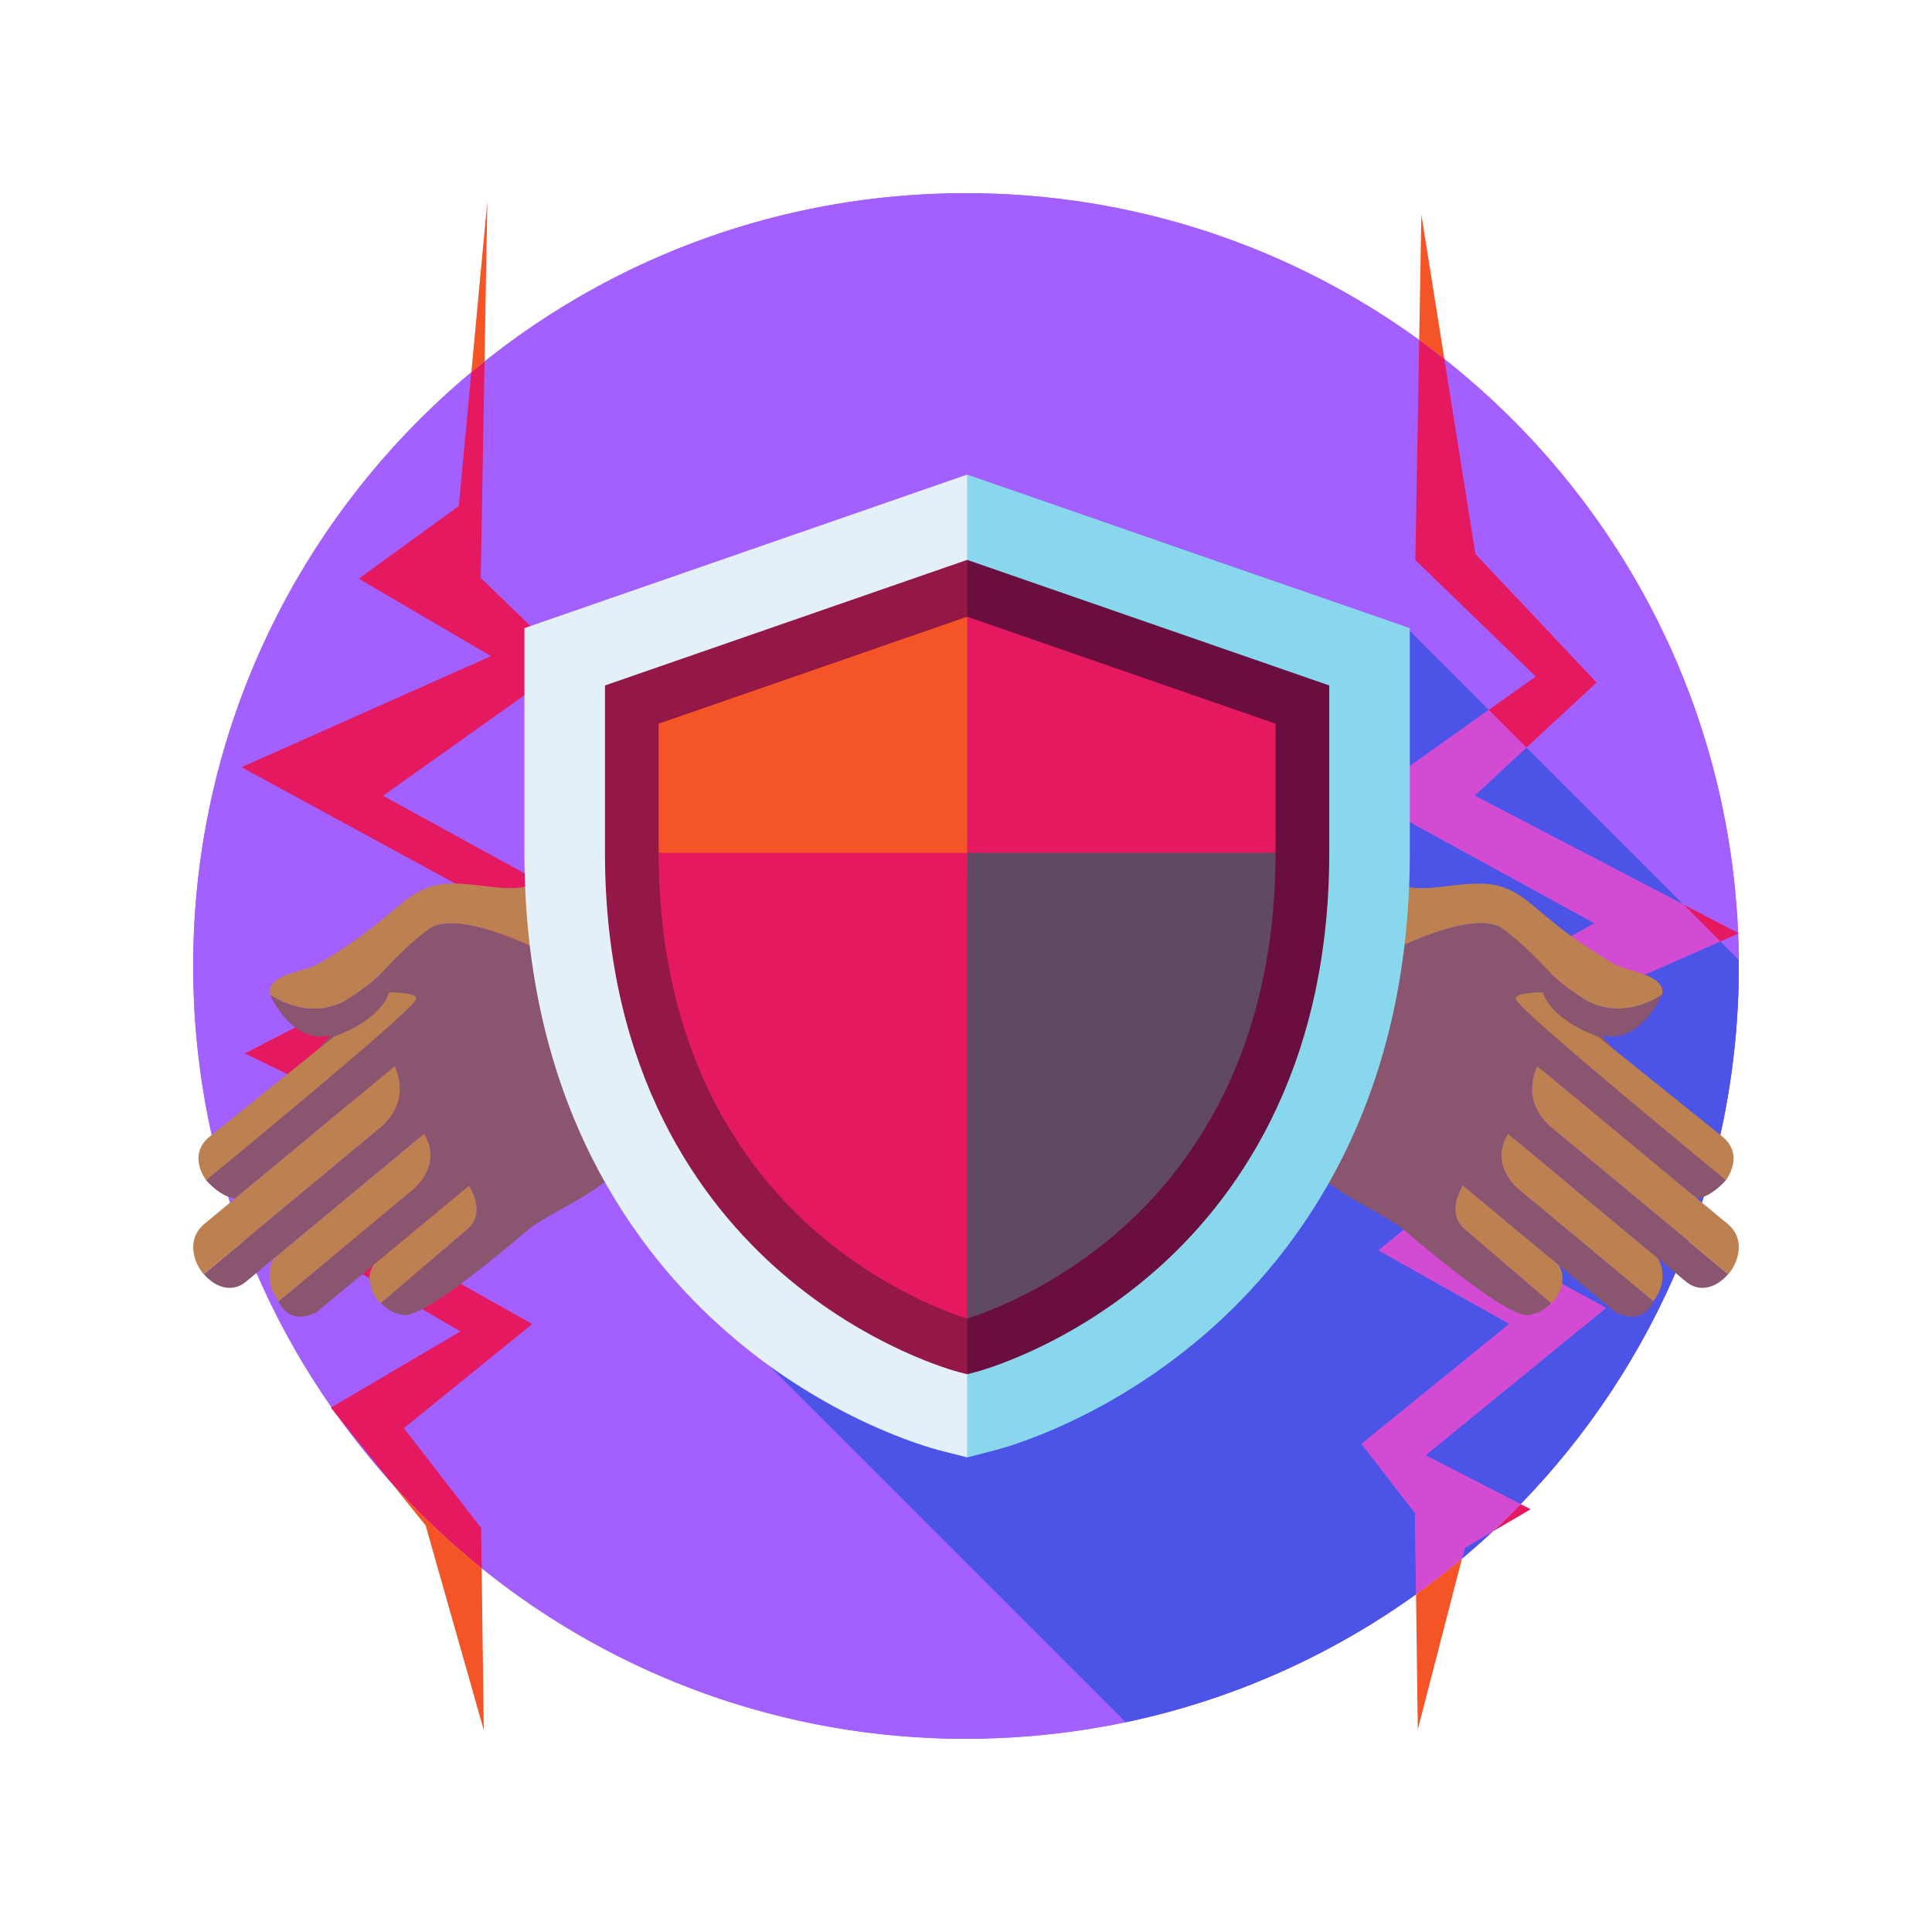
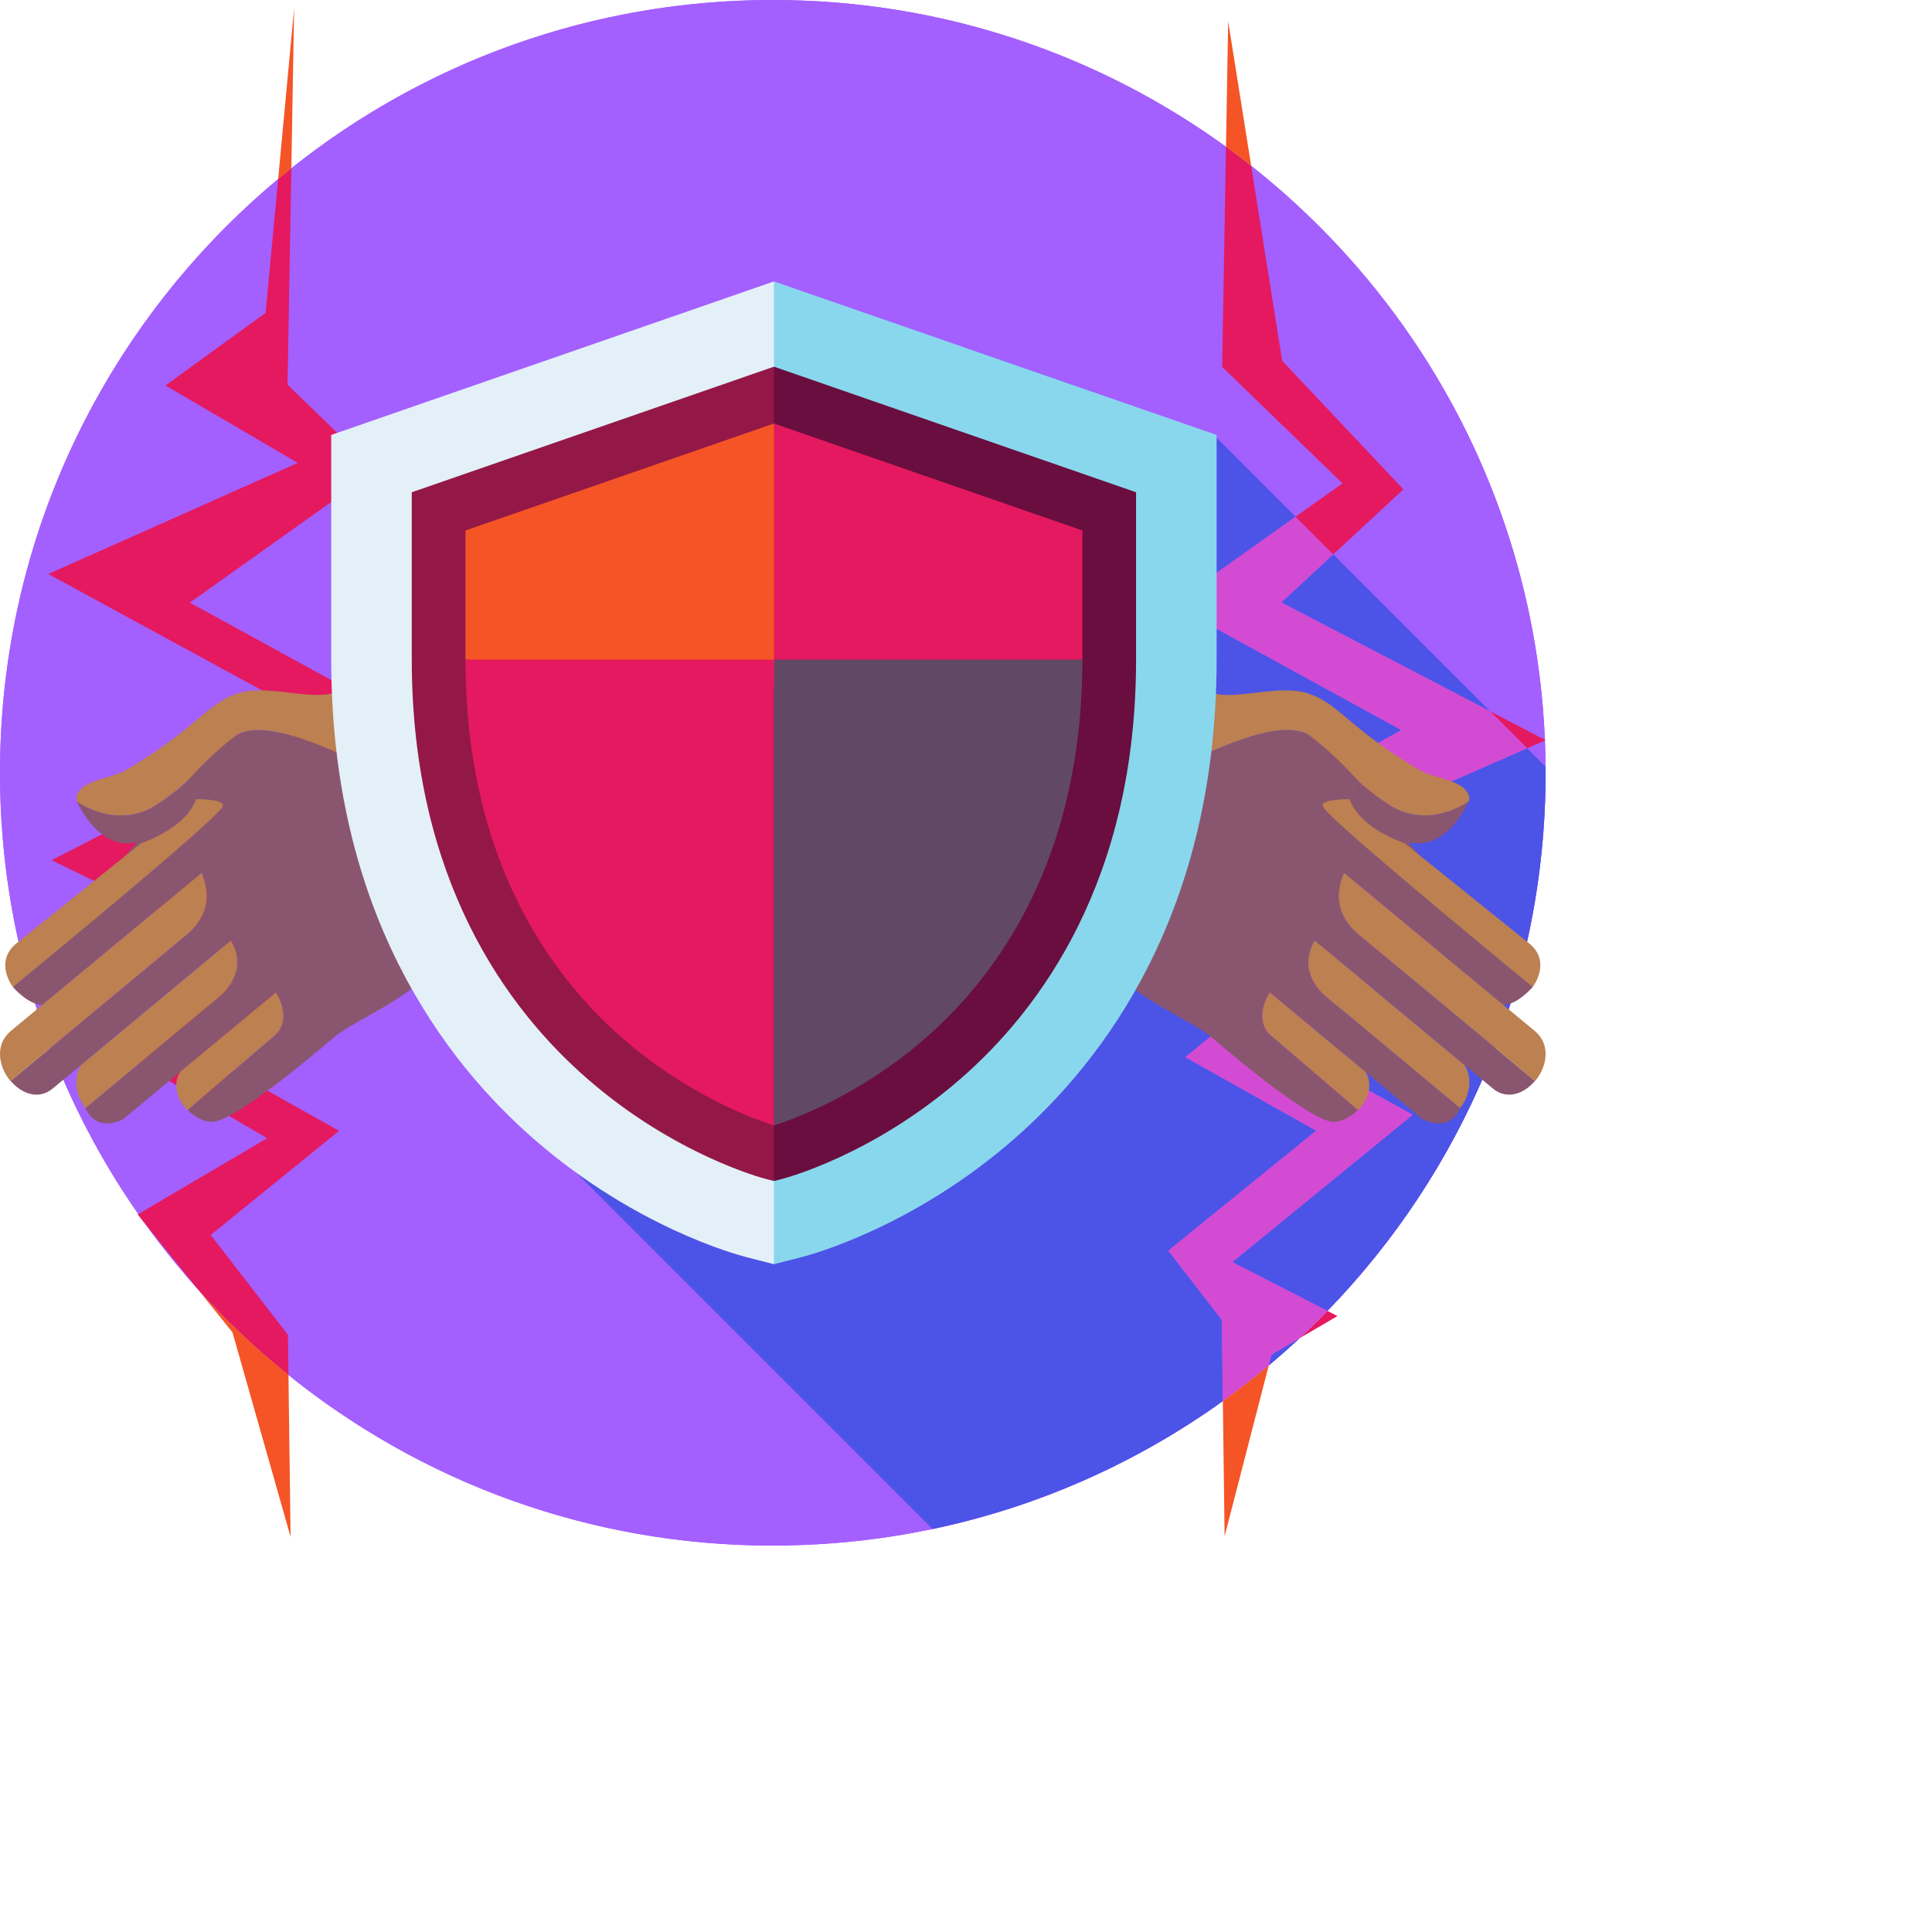
- <svg xmlns="http://www.w3.org/2000/svg" width="100%" height="100%" viewBox="-100 -100 1000 1000" version="1.1" xml:space="preserve" style="fill-rule:evenodd;clip-rule:evenodd;stroke-linejoin:round;stroke-miterlimit:2;">
+ <svg xmlns="http://www.w3.org/2000/svg" width="100%" height="100%" viewBox="0 0 1000 1000" version="1.1" xml:space="preserve" style="fill-rule:evenodd;clip-rule:evenodd;stroke-linejoin:round;stroke-miterlimit:2;">
  <g transform="matrix(1.73913,0,0,1.73913,-4.94291e-14,-4.94291e-14)">
    <path d="M234.201,459.947L234.19,459.963C232.796,459.988 231.4,460 230,460C102.974,460 0,357.026 0,230C0,102.975 102.974,0 230,0C331.4,0 417.475,65.619 448.076,156.71L448.072,156.715C455.804,179.733 460,204.376 460,230C460,355.621 359.287,457.703 234.201,459.947Z" style="fill:rgb(164,95,255);" />
    <path d="M41.164,361.34C15.215,324.102 0,278.828 0,230C0,158.977 32.192,95.472 82.782,53.282C84.078,52.2 85.387,51.132 86.708,50.079C126.013,18.735 175.819,0 230,0C280.385,0 326.986,16.202 364.878,43.679L363.732,109.191L392.835,137.35L399.559,143.861L392.434,148.91L348.871,179.899L405.951,211.192L417.075,217.279L405.967,223.454L346.958,256.224L388.417,272.837L398.852,277.021L389.159,284.931L352.765,314.627L382.767,331.483L391.718,336.518L383.187,343.44L347.701,372.224L362.178,390.935L363.627,392.821L363.671,395.97L363.944,416.983C338.53,435.217 309.246,448.399 277.56,455.061C263.535,458.01 249.04,459.681 234.201,459.947L234.19,459.963C232.796,459.988 231.4,460 230,460C175.425,460 125.289,440.992 85.853,409.235C76.107,401.387 67.014,392.761 58.67,383.45C53.197,377.344 48.046,370.944 43.244,364.276C42.543,363.303 41.849,362.324 41.164,361.34ZM372.369,49.348C407.075,76.736 433.698,113.912 448.076,156.71L448.072,156.715C454.812,176.779 458.865,198.077 459.794,220.184L459.802,220.378C459.909,222.971 459.973,225.576 459.993,228.191C459.998,228.794 460,229.397 460,230C460,292.262 435.259,348.742 395.073,390.15L366.753,375.63L420.463,331.77L381.72,310.487L441.838,276.182L382.874,254.077L454.501,222.7L443.482,211.68L381.352,179.292L417.677,145.642L381.606,107.381L372.369,49.348ZM386.765,398.291C383.784,401.068 380.729,403.767 377.604,406.385L378.436,403.166L386.765,398.291ZM113.785,276.493C119.186,289.307 125.654,300.443 132.564,310.065L113.785,276.493Z" style="fill:rgb(164,95,255);" />
    <g transform="matrix(0.475781,-0.475781,0.83645,0.83645,-367.923,89.2061)">
      <path d="M724,577.979C723.372,578.342 722.741,578.704 722.106,579.064C656.675,616.283 571.32,635.255 485.572,635.985L471.07,610.378L573.606,616.265L555.257,580.384L654.487,595.814L615.751,547.353L724,571.414L724,577.979ZM468.286,635.885C462.235,635.763 456.188,635.551 450.153,635.248L454.41,633.821L468.286,635.885ZM424.66,633.417C378.79,629.125 334.161,619.5 293.863,604.542L293.863,431.195C296.713,421.313 301.617,410.79 309.409,399.901L673.279,399.901L696.684,427.352L724,460.932L724,489.022L657.972,482.687L685.071,535.513L690.366,545.801L672.202,542.853L575.752,527.168L601.862,561.881L608.431,570.62L589.931,569.554L520.478,565.55L534.294,593.56L538.408,601.921L522.168,600.959L454.627,596.952L450.178,616.791L449.718,618.784L446.456,620.693L424.66,633.417ZM724,502.42L724,558.24L692.744,501.74L724,502.42Z" style="fill:rgb(76,83,231);" />
    </g>
    <g>
      <g transform="matrix(0.178827,0.311563,-0.178827,0.311563,361.698,-19.1927)">
        <path d="M599.177,141.839L659.18,109.473L647.671,128.713L599.177,141.839ZM750.235,563.601L761.034,557.713L740.07,599.896C743.76,587.72 747.149,575.618 750.235,563.601Z" style="fill:rgb(228,25,95);fill-rule:nonzero;" />
      </g>
      <g transform="matrix(0.178827,0.311563,-0.178827,0.311563,91.0658,-21.323)">
        <path d="M545.558,610.158L379.152,692.97L452.495,533.252L233.355,656.788L391.214,367.091L93.948,522.803L248.488,262.159L101.417,335.253L150.048,217.234L96.564,142.889C98.454,137.527 100.401,132.154 102.403,126.771L196.533,226.805L202.587,233.3L211.181,230.858L317.041,200.584L241.062,381.345L225.391,418.702L261.281,399.952L466.062,293.213L350.344,517.188L325.884,564.552L371.1,536.283L523.006,441.166L470.709,585.597L458.063,620.461L491.069,603.564L601.861,546.83L553.177,680.325L544.78,703.372L569.045,699.759L656.741,686.769L676.389,705.542C636.546,720.197 597.279,731.776 559.006,740.165L474.222,754.345L545.558,610.158Z" style="fill:rgb(228,25,95);fill-rule:nonzero;" />
      </g>
      <g transform="matrix(0.575,0,0,0.575,2.84217e-14,2.84217e-14)">
        <path d="M687.083,678.521C682.386,683.36 677.568,688.082 672.634,692.679L658.15,701.159L656.703,706.756C649.023,713.188 641.099,719.337 632.945,725.187L632.471,688.643L632.394,683.167L629.874,679.887L604.697,647.345L666.411,597.287L681.249,585.249L665.682,576.492L613.504,547.177L676.798,495.533L693.655,481.775L675.508,474.498L603.406,445.607L706.03,388.616L725.348,377.876L706.002,367.291L606.733,312.867L670.582,267.448L690.072,286.938L663.221,311.813L771.273,368.14L790.437,387.304L665.867,441.873L768.414,480.316L663.86,539.978L731.24,576.991L637.832,653.27L687.083,678.521Z" style="fill:rgb(211,75,210);" />
      </g>
      <g transform="matrix(0.575,0,0,0.575,2.84217e-14,2.84217e-14)">
        <path d="M150.797,87.094C148.5,88.926 146.223,90.783 143.968,92.664L152.24,4.347L152.241,4.348L150.797,87.094ZM634.571,75.964L635.706,11.097L647.599,85.822C643.326,82.45 638.982,79.163 634.571,75.964ZM656.703,706.756L633.853,795.135L632.945,725.187C641.099,719.337 649.023,713.188 656.703,706.756ZM102.034,666.87C116.547,683.063 132.359,698.065 149.309,711.714L150.404,795.456L120.32,689.599L102.034,666.87Z" style="fill:rgb(245,84,38);" />
      </g>
      <g transform="matrix(0.575,0,0,0.575,2.84217e-14,2.84217e-14)">
        <path d="M670.582,267.448L682.494,258.975L694.885,250.193L683.191,238.869L632.577,189.897L634.571,75.964C638.982,79.163 643.326,82.45 647.599,85.822L663.662,186.749L726.395,253.29L690.072,286.938L670.582,267.448Z" style="fill:rgb(228,25,95);" />
      </g>
    </g>
    <g transform="matrix(2.67309,-4.53517,3.75173,2.21132,159.343,409.407)">
      <g transform="matrix(0.08,0,0,0.08,0,0)">
        <path d="M572.988,551.625L596.15,377.1C579.688,379.7 568.55,390.438 564.463,411.4L538.125,607.788C526.65,605.438 516.675,596.088 518.25,580.963L544.463,384.813C528.525,384.813 517.975,396.875 514.637,416.625L494.737,564.45C494.737,564.45 476.262,569.125 474.425,541.575L496.75,374.238C496.75,374.238 474.425,372.838 471.062,393.813L456.937,490.138C450.437,488.175 444.437,483.888 441.125,477.9C431.6,460.713 449.037,347.888 449.037,347.888C450.95,316.125 445.8,284.413 453.912,253.15C465.437,208.738 489.188,195.413 495.5,180.625C498.475,173.65 498.062,170.3 504.312,119.138C505.712,108.138 516.037,100.775 528.4,100L587.5,100L587.5,188.6C587.5,192.7 587.887,196.25 590.825,199.375C602.55,211.875 667.612,255.77 667.612,291.145C669.387,308.357 666.577,333.954 657.302,347.379C650.89,362.754 594.488,565.4 594.488,565.4C594.488,565.4 578.538,562.113 572.988,551.625Z" style="fill:rgb(138,86,111);fill-rule:nonzero;" />
      </g>
      <g transform="matrix(0.08,0,0,0.08,0,0)">
        <path d="M684.625,437.813C684.15,437.425 656.25,423.438 653.9,386.912C653.9,357.225 659.338,338.088 659.338,338.088L643.363,350C643.363,350 640.55,373.113 636.862,403.35C640.275,444.925 684.625,437.813 684.625,437.813Z" style="fill:rgb(138,86,111);fill-rule:nonzero;" />
      </g>
      <g transform="matrix(0.08,0,0,0.08,0,0)">
        <path d="M522.45,549.125L544.45,384.813C528.512,384.813 517.962,396.875 514.625,416.625L494.725,564.45C506.837,566.6 518.313,559.5 522.45,549.125Z" style="fill:rgb(188,128,81);fill-rule:nonzero;" />
      </g>
      <g transform="matrix(0.08,0,0,0.08,0,0)">
        <path d="M596.15,377.088C579.688,379.688 568.55,390.425 564.463,411.388L538.088,608C551.125,610.538 565.725,603.9 568.363,586.513L596.15,377.088Z" style="fill:rgb(188,128,81);fill-rule:nonzero;" />
      </g>
      <g transform="matrix(0.08,0,0,0.08,0,0)">
        <path d="M496.737,374.25C496.737,374.25 474.412,372.85 471.05,393.825L456.9,490.35C466.8,493.75 478.65,489.825 482.813,478.913L496.737,374.25Z" style="fill:rgb(188,128,81);fill-rule:nonzero;" />
      </g>
      <g transform="matrix(0.08,0,0,0.08,0,0)">
        <path d="M686.538,361.912C688.763,312.825 696.813,296.975 692.675,273.288C688.125,247.213 663.138,223.938 658.475,202.2L666,121.875C667.487,110.938 659.563,101.463 648.625,100L587.5,100L587.5,188.6C587.5,192.7 587.887,196.25 590.825,199.375C602.55,211.875 667.612,255.77 667.612,291.145C665.731,314.149 659.567,338.558 659.567,338.558C655.093,345.652 650.648,348.608 643.167,349.218C643.167,349.218 631.118,324.141 628.612,333.975C627.755,336.031 626.516,341.677 625.014,349.915C615.283,403.276 594.488,565.4 594.488,565.4C594.488,565.4 616.612,568.75 619.737,543.887C619.737,543.887 629.094,466.154 635.982,408.928C629.298,364.342 643.167,349.227 643.167,349.218C646.912,349.218 654.42,347.32 659.567,338.558C659.567,338.558 653.9,357.225 653.9,386.912C656.25,423.437 684.15,437.412 684.612,437.813C684.612,437.813 693.825,436.325 690.262,414.962C686.688,393.55 684.85,399.438 686.538,361.912Z" style="fill:rgb(188,128,81);fill-rule:nonzero;" />
      </g>
    </g>
    <g transform="matrix(-2.67309,-4.53517,-3.75173,2.21132,300.657,409.407)">
      <g transform="matrix(0.08,0,0,0.08,0,0)">
        <path d="M572.988,551.625L596.15,377.1C579.688,379.7 568.55,390.438 564.463,411.4L538.125,607.788C526.65,605.438 516.675,596.088 518.25,580.963L544.463,384.813C528.525,384.813 517.975,396.875 514.637,416.625L494.737,564.45C494.737,564.45 476.262,569.125 474.425,541.575L496.75,374.238C496.75,374.238 474.425,372.838 471.062,393.813L456.937,490.138C450.437,488.175 444.437,483.888 441.125,477.9C431.6,460.713 449.037,347.888 449.037,347.888C450.95,316.125 445.8,284.413 453.912,253.15C465.437,208.738 489.188,195.413 495.5,180.625C498.475,173.65 498.062,170.3 504.312,119.138C505.712,108.138 516.037,100.775 528.4,100L587.5,100L587.5,188.6C587.5,192.7 587.887,196.25 590.825,199.375C602.55,211.875 667.612,255.77 667.612,291.145C669.387,308.357 666.577,333.954 657.302,347.379C650.89,362.754 594.488,565.4 594.488,565.4C594.488,565.4 578.538,562.113 572.988,551.625Z" style="fill:rgb(138,86,111);fill-rule:nonzero;" />
      </g>
      <g transform="matrix(0.08,0,0,0.08,0,0)">
        <path d="M684.625,437.813C684.15,437.425 656.25,423.438 653.9,386.912C653.9,357.225 659.338,338.088 659.338,338.088L643.363,350C643.363,350 640.55,373.113 636.862,403.35C640.275,444.925 684.625,437.813 684.625,437.813Z" style="fill:rgb(138,86,111);fill-rule:nonzero;" />
      </g>
      <g transform="matrix(0.08,0,0,0.08,0,0)">
        <path d="M522.45,549.125L544.45,384.813C528.512,384.813 517.962,396.875 514.625,416.625L494.725,564.45C506.837,566.6 518.313,559.5 522.45,549.125Z" style="fill:rgb(188,128,81);fill-rule:nonzero;" />
      </g>
      <g transform="matrix(0.08,0,0,0.08,0,0)">
        <path d="M596.15,377.088C579.688,379.688 568.55,390.425 564.463,411.388L538.088,608C551.125,610.538 565.725,603.9 568.363,586.513L596.15,377.088Z" style="fill:rgb(188,128,81);fill-rule:nonzero;" />
      </g>
      <g transform="matrix(0.08,0,0,0.08,0,0)">
        <path d="M496.737,374.25C496.737,374.25 474.412,372.85 471.05,393.825L456.9,490.35C466.8,493.75 478.65,489.825 482.813,478.913L496.737,374.25Z" style="fill:rgb(188,128,81);fill-rule:nonzero;" />
      </g>
      <g transform="matrix(0.08,0,0,0.08,0,0)">
        <path d="M686.538,361.912C688.763,312.825 696.813,296.975 692.675,273.288C688.125,247.213 663.138,223.938 658.475,202.2L666,121.875C667.487,110.938 659.563,101.463 648.625,100L587.5,100L587.5,188.6C587.5,192.7 587.887,196.25 590.825,199.375C602.55,211.875 667.612,255.77 667.612,291.145C665.731,314.149 659.567,338.558 659.567,338.558C655.093,345.652 650.648,348.608 643.167,349.218C643.167,349.218 631.118,324.141 628.612,333.975C627.755,336.031 626.516,341.677 625.014,349.915C615.283,403.276 594.488,565.4 594.488,565.4C594.488,565.4 616.612,568.75 619.737,543.887C619.737,543.887 629.094,466.154 635.982,408.928C629.298,364.342 643.167,349.227 643.167,349.218C646.912,349.218 654.42,347.32 659.567,338.558C659.567,338.558 653.9,357.225 653.9,386.912C656.25,423.437 684.15,437.412 684.612,437.813C684.612,437.813 693.825,436.325 690.262,414.962C686.688,393.55 684.85,399.438 686.538,361.912Z" style="fill:rgb(188,128,81);fill-rule:nonzero;" />
      </g>
    </g>
    <g transform="matrix(0.799166,0,0,0.799166,46.2588,46.4579)">
      <path d="M395.2,103.841L395.2,187.511C395.2,281.034 353.862,336.49 319.189,366.547C282.011,398.777 244.751,408.982 240.611,410.038L230.344,412.667L188.944,225.537L230.344,46.667L395.2,103.841Z" style="fill:rgb(137,215,237);fill-rule:nonzero;" />
      <path d="M230.344,46.667L230.344,412.667L220.056,410.038C215.937,408.982 178.656,398.777 141.499,366.547C106.805,336.49 65.467,281.035 65.467,187.511L65.467,103.841L230.344,46.667Z" style="fill:rgb(227,240,248);fill-rule:nonzero;" />
      <path d="M230.343,78.42L200.34,230.06L230.336,381.701L233.199,380.968C234.561,380.621 266.943,372.136 299.538,343.879C329.493,317.912 365.2,269.706 365.2,187.511L365.2,125.19L230.343,78.42Z" style="fill:rgb(105,14,62);fill-rule:nonzero;" />
      <path d="M95.466,125.19L95.466,187.51C95.466,269.718 131.181,317.915 161.155,343.884C193.654,372.073 226.136,380.626 227.483,380.971L230.336,381.7L230.343,78.419L95.466,125.19Z" style="fill:rgb(148,24,71);fill-rule:nonzero;" />
      <path d="M345.203,139.417L345.203,187.507L220.343,197.507L230.343,99.587L345.203,139.417Z" style="fill:rgb(228,25,95);fill-rule:nonzero;" />
      <path d="M230.343,99.587L230.343,197.507L115.463,187.507L115.463,139.427L230.343,99.587Z" style="fill:rgb(245,84,38);fill-rule:nonzero;" />
      <path d="M230.343,187.507L345.203,187.507C345.203,262.157 313.243,305.527 286.433,328.767C262.003,349.947 237.513,358.717 230.343,360.977L230.343,187.507Z" style="fill:rgb(97,72,101);fill-rule:nonzero;" />
      <path d="M230.343,187.507L230.343,360.977C223.153,358.707 198.603,349.897 174.263,328.777C147.433,305.537 115.463,262.167 115.463,187.507L230.343,187.507Z" style="fill:rgb(228,25,95);fill-rule:nonzero;" />
    </g>
  </g>
</svg>
